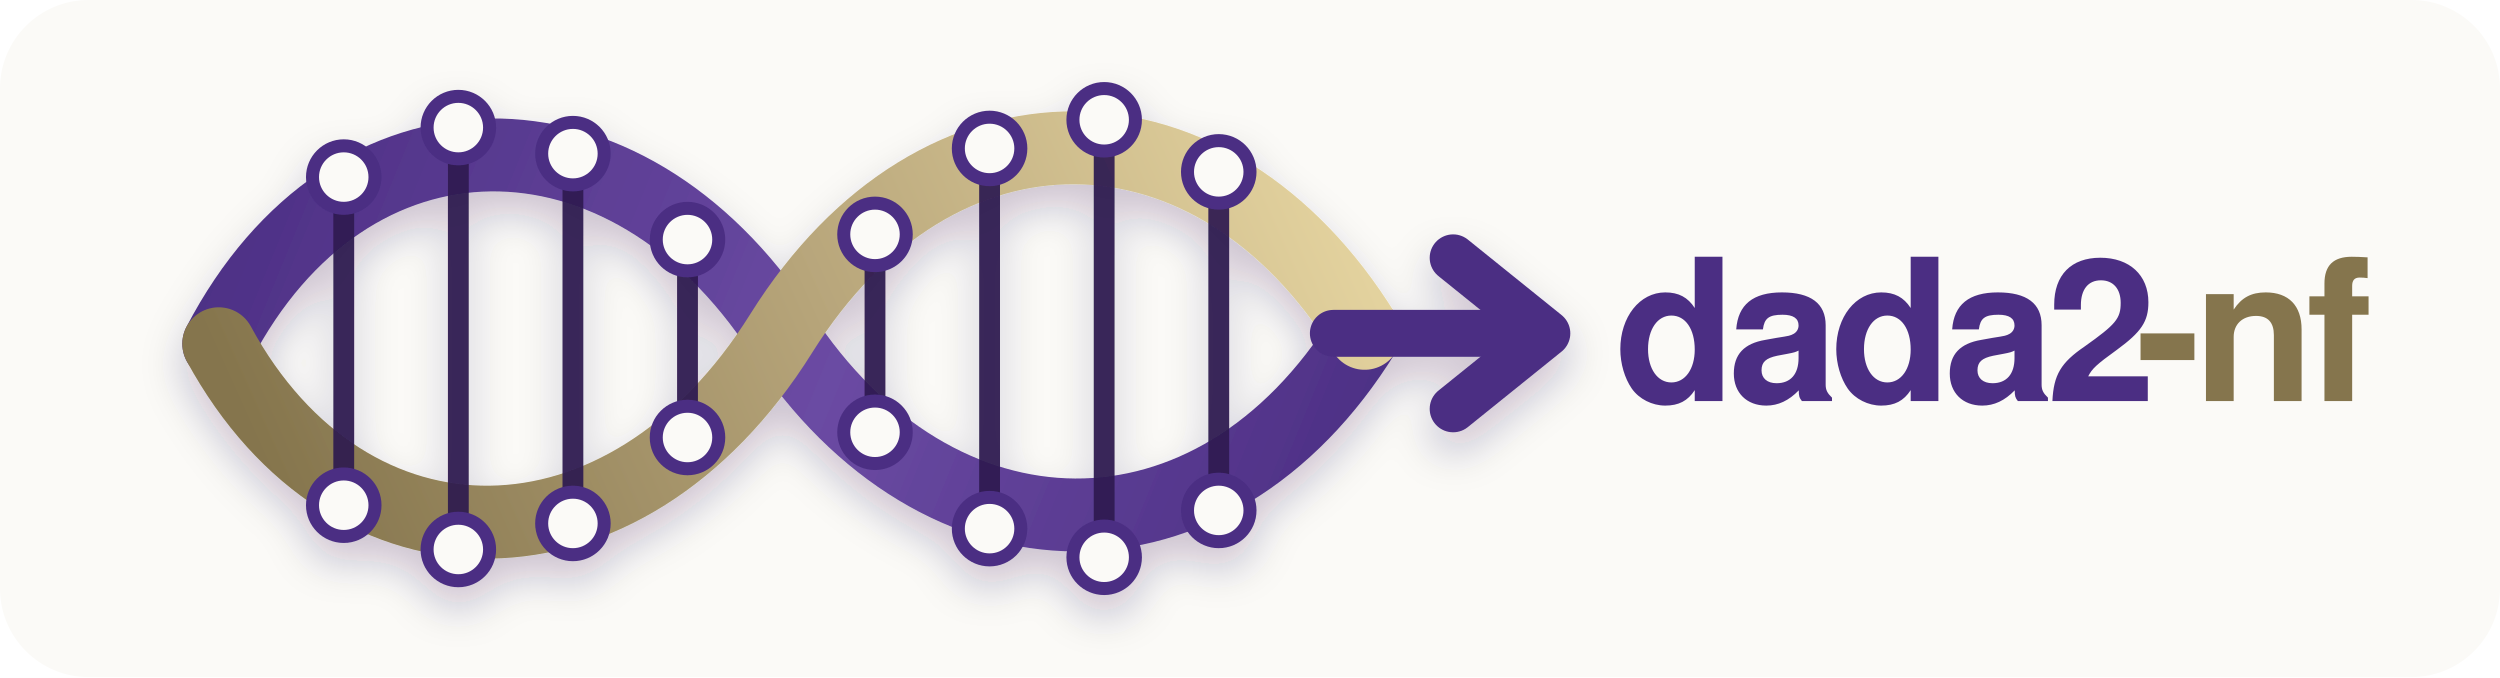
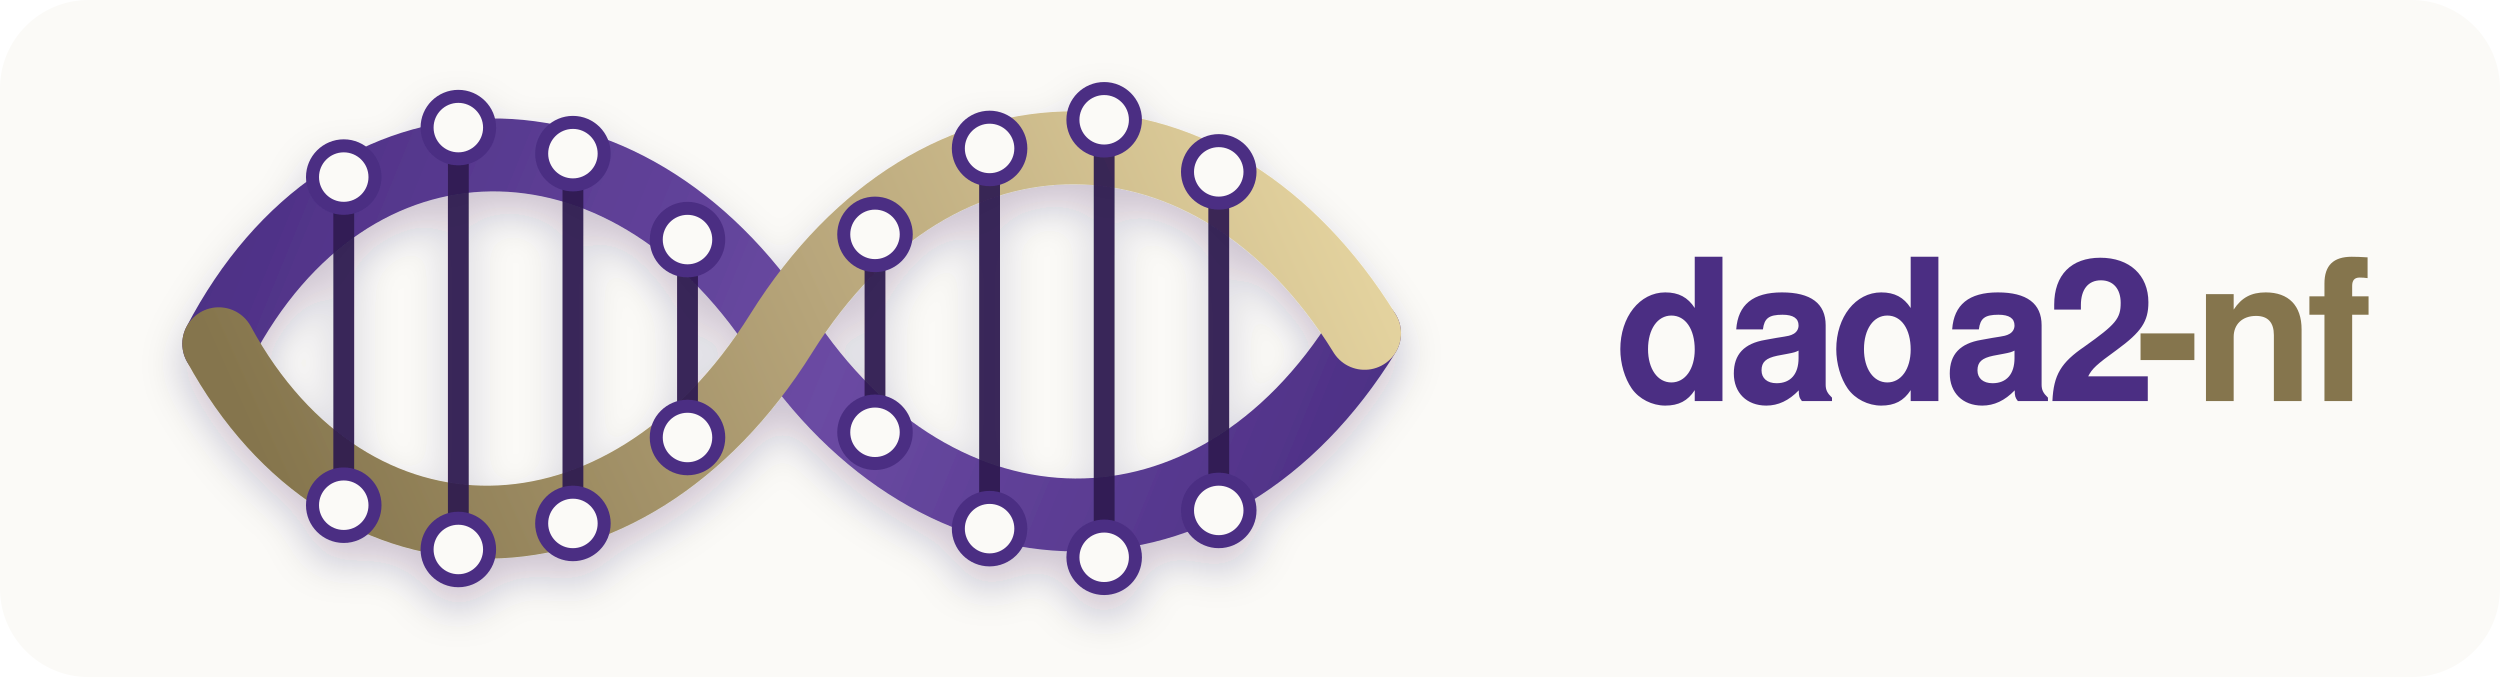
<svg xmlns="http://www.w3.org/2000/svg" viewBox="0 0 960 260" role="img" aria-labelledby="title desc">
  <defs>
    <linearGradient id="purpleFlow" x1="80" y1="40" x2="520" y2="220" gradientUnits="userSpaceOnUse">
      <stop offset="0" stop-color="#4B2E83" />
      <stop offset="0.55" stop-color="#6B4BA3" />
      <stop offset="1" stop-color="#4B2E83" />
    </linearGradient>
    <linearGradient id="goldFlow" x1="120" y1="220" x2="520" y2="40" gradientUnits="userSpaceOnUse">
      <stop offset="0" stop-color="#85754D" />
      <stop offset="0.5" stop-color="#B7A57A" />
      <stop offset="1" stop-color="#E8D7A2" />
    </linearGradient>
    <filter id="softShadow" x="-10%" y="-20%" width="120%" height="140%">
      <feDropShadow dx="0" dy="8" stdDeviation="8" flood-color="#2A1A49" flood-opacity="0.22" />
    </filter>
  </defs>
  <rect width="960" height="260" rx="34" fill="#FBFAF7" />
  <g filter="url(#softShadow)">
    <path d="M84 132 C134 36, 240 36, 300 128 S466 222, 524 128" fill="none" stroke="url(#purpleFlow)" stroke-width="28" stroke-linecap="round" />
    <path d="M84 132 C134 224, 240 224, 300 128 S466 34, 524 128" fill="none" stroke="url(#goldFlow)" stroke-width="28" stroke-linecap="round" />
    <g stroke="#2D194F" stroke-width="8" stroke-linecap="round" opacity="0.92">
      <line x1="132" y1="68" x2="132" y2="194" />
      <line x1="176" y1="49" x2="176" y2="211" />
      <line x1="220" y1="59" x2="220" y2="201" />
      <line x1="264" y1="92" x2="264" y2="168" />
      <line x1="336" y1="166" x2="336" y2="90" />
      <line x1="380" y1="203" x2="380" y2="57" />
      <line x1="424" y1="214" x2="424" y2="46" />
      <line x1="468" y1="196" x2="468" y2="66" />
    </g>
    <g fill="#FBFAF7" stroke="#4B2E83" stroke-width="5">
      <circle cx="132" cy="68" r="12" />
      <circle cx="132" cy="194" r="12" />
      <circle cx="176" cy="49" r="12" />
      <circle cx="176" cy="211" r="12" />
      <circle cx="220" cy="59" r="12" />
      <circle cx="220" cy="201" r="12" />
      <circle cx="264" cy="92" r="12" />
      <circle cx="264" cy="168" r="12" />
      <circle cx="336" cy="166" r="12" />
      <circle cx="336" cy="90" r="12" />
      <circle cx="380" cy="203" r="12" />
      <circle cx="380" cy="57" r="12" />
      <circle cx="424" cy="214" r="12" />
      <circle cx="424" cy="46" r="12" />
      <circle cx="468" cy="196" r="12" />
      <circle cx="468" cy="66" r="12" />
    </g>
-     <path d="M512 128 H576" fill="none" stroke="#4B2E83" stroke-width="18" stroke-linecap="round" />
-     <path d="M558 99 L594 128 L558 157" fill="none" stroke="#4B2E83" stroke-width="18" stroke-linecap="round" stroke-linejoin="round" />
  </g>
  <g font-family="Aptos, Montserrat, Helvetica, Arial, sans-serif">
    <text x="620" y="154" fill="#4B2E83" font-size="76" font-weight="800" letter-spacing="-3">dada2</text>
    <text x="820" y="154" fill="#85754D" font-size="76" font-weight="800" letter-spacing="-3">-nf</text>
  </g>
</svg>
